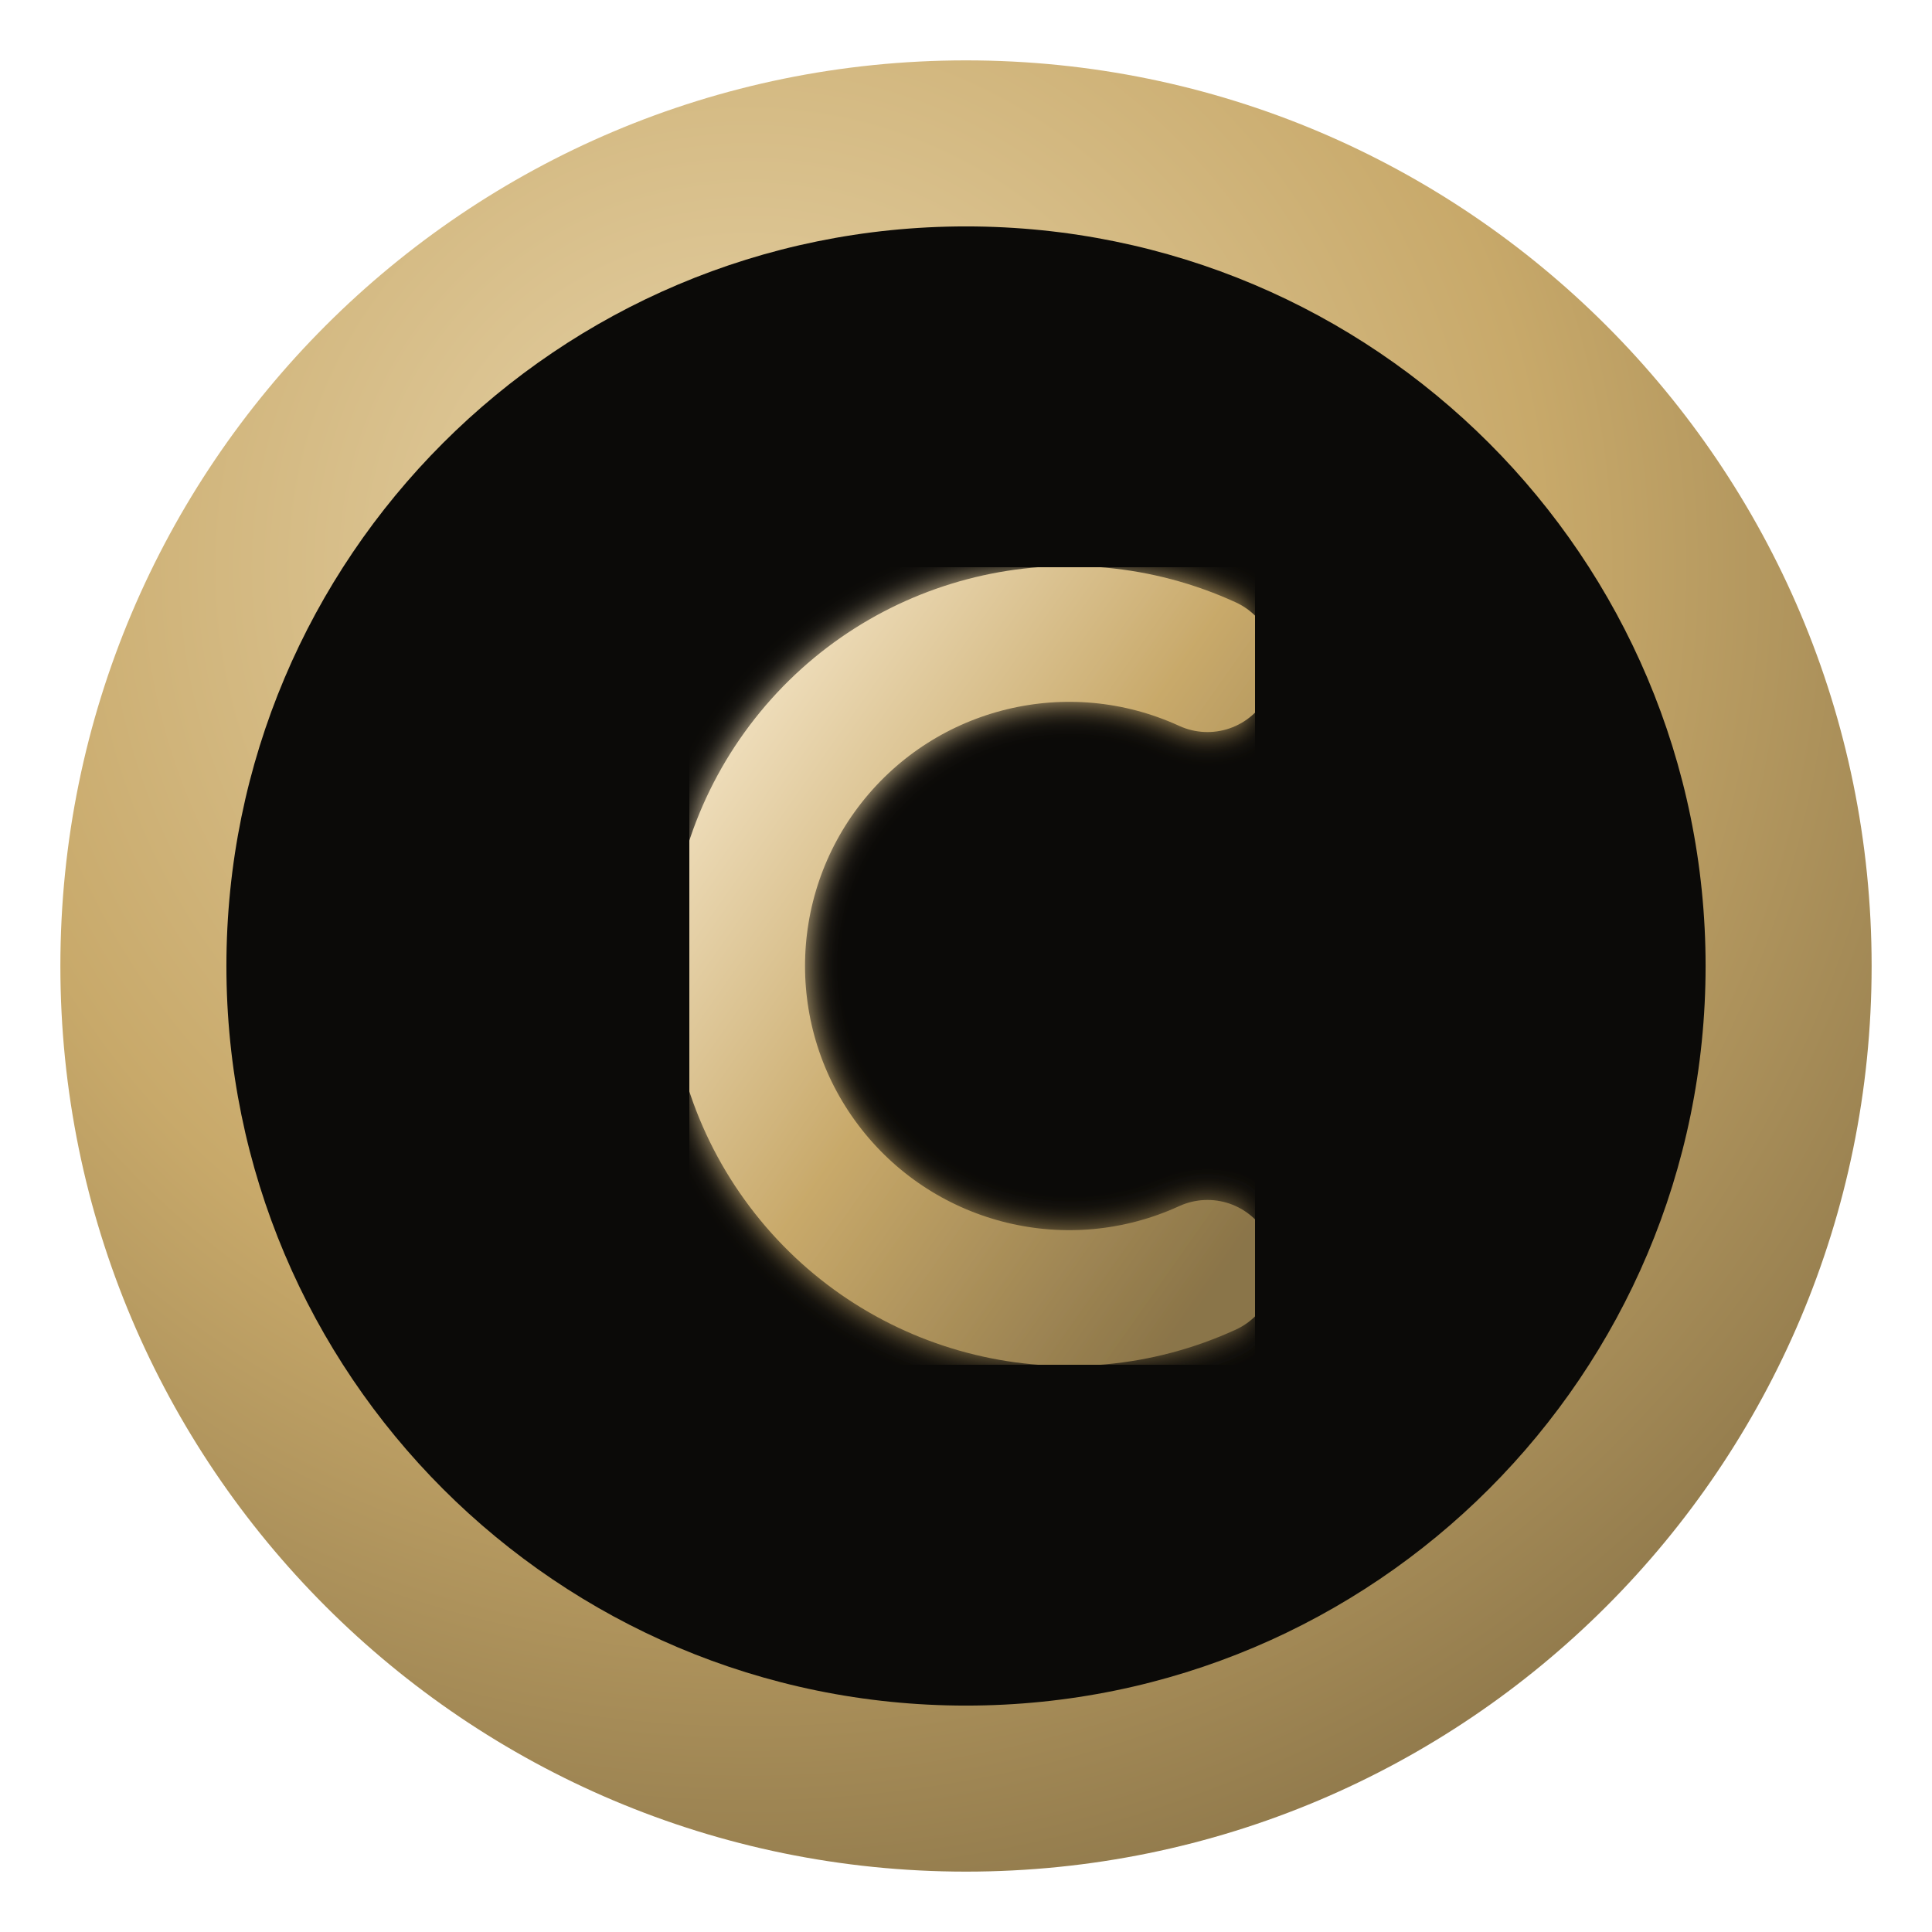
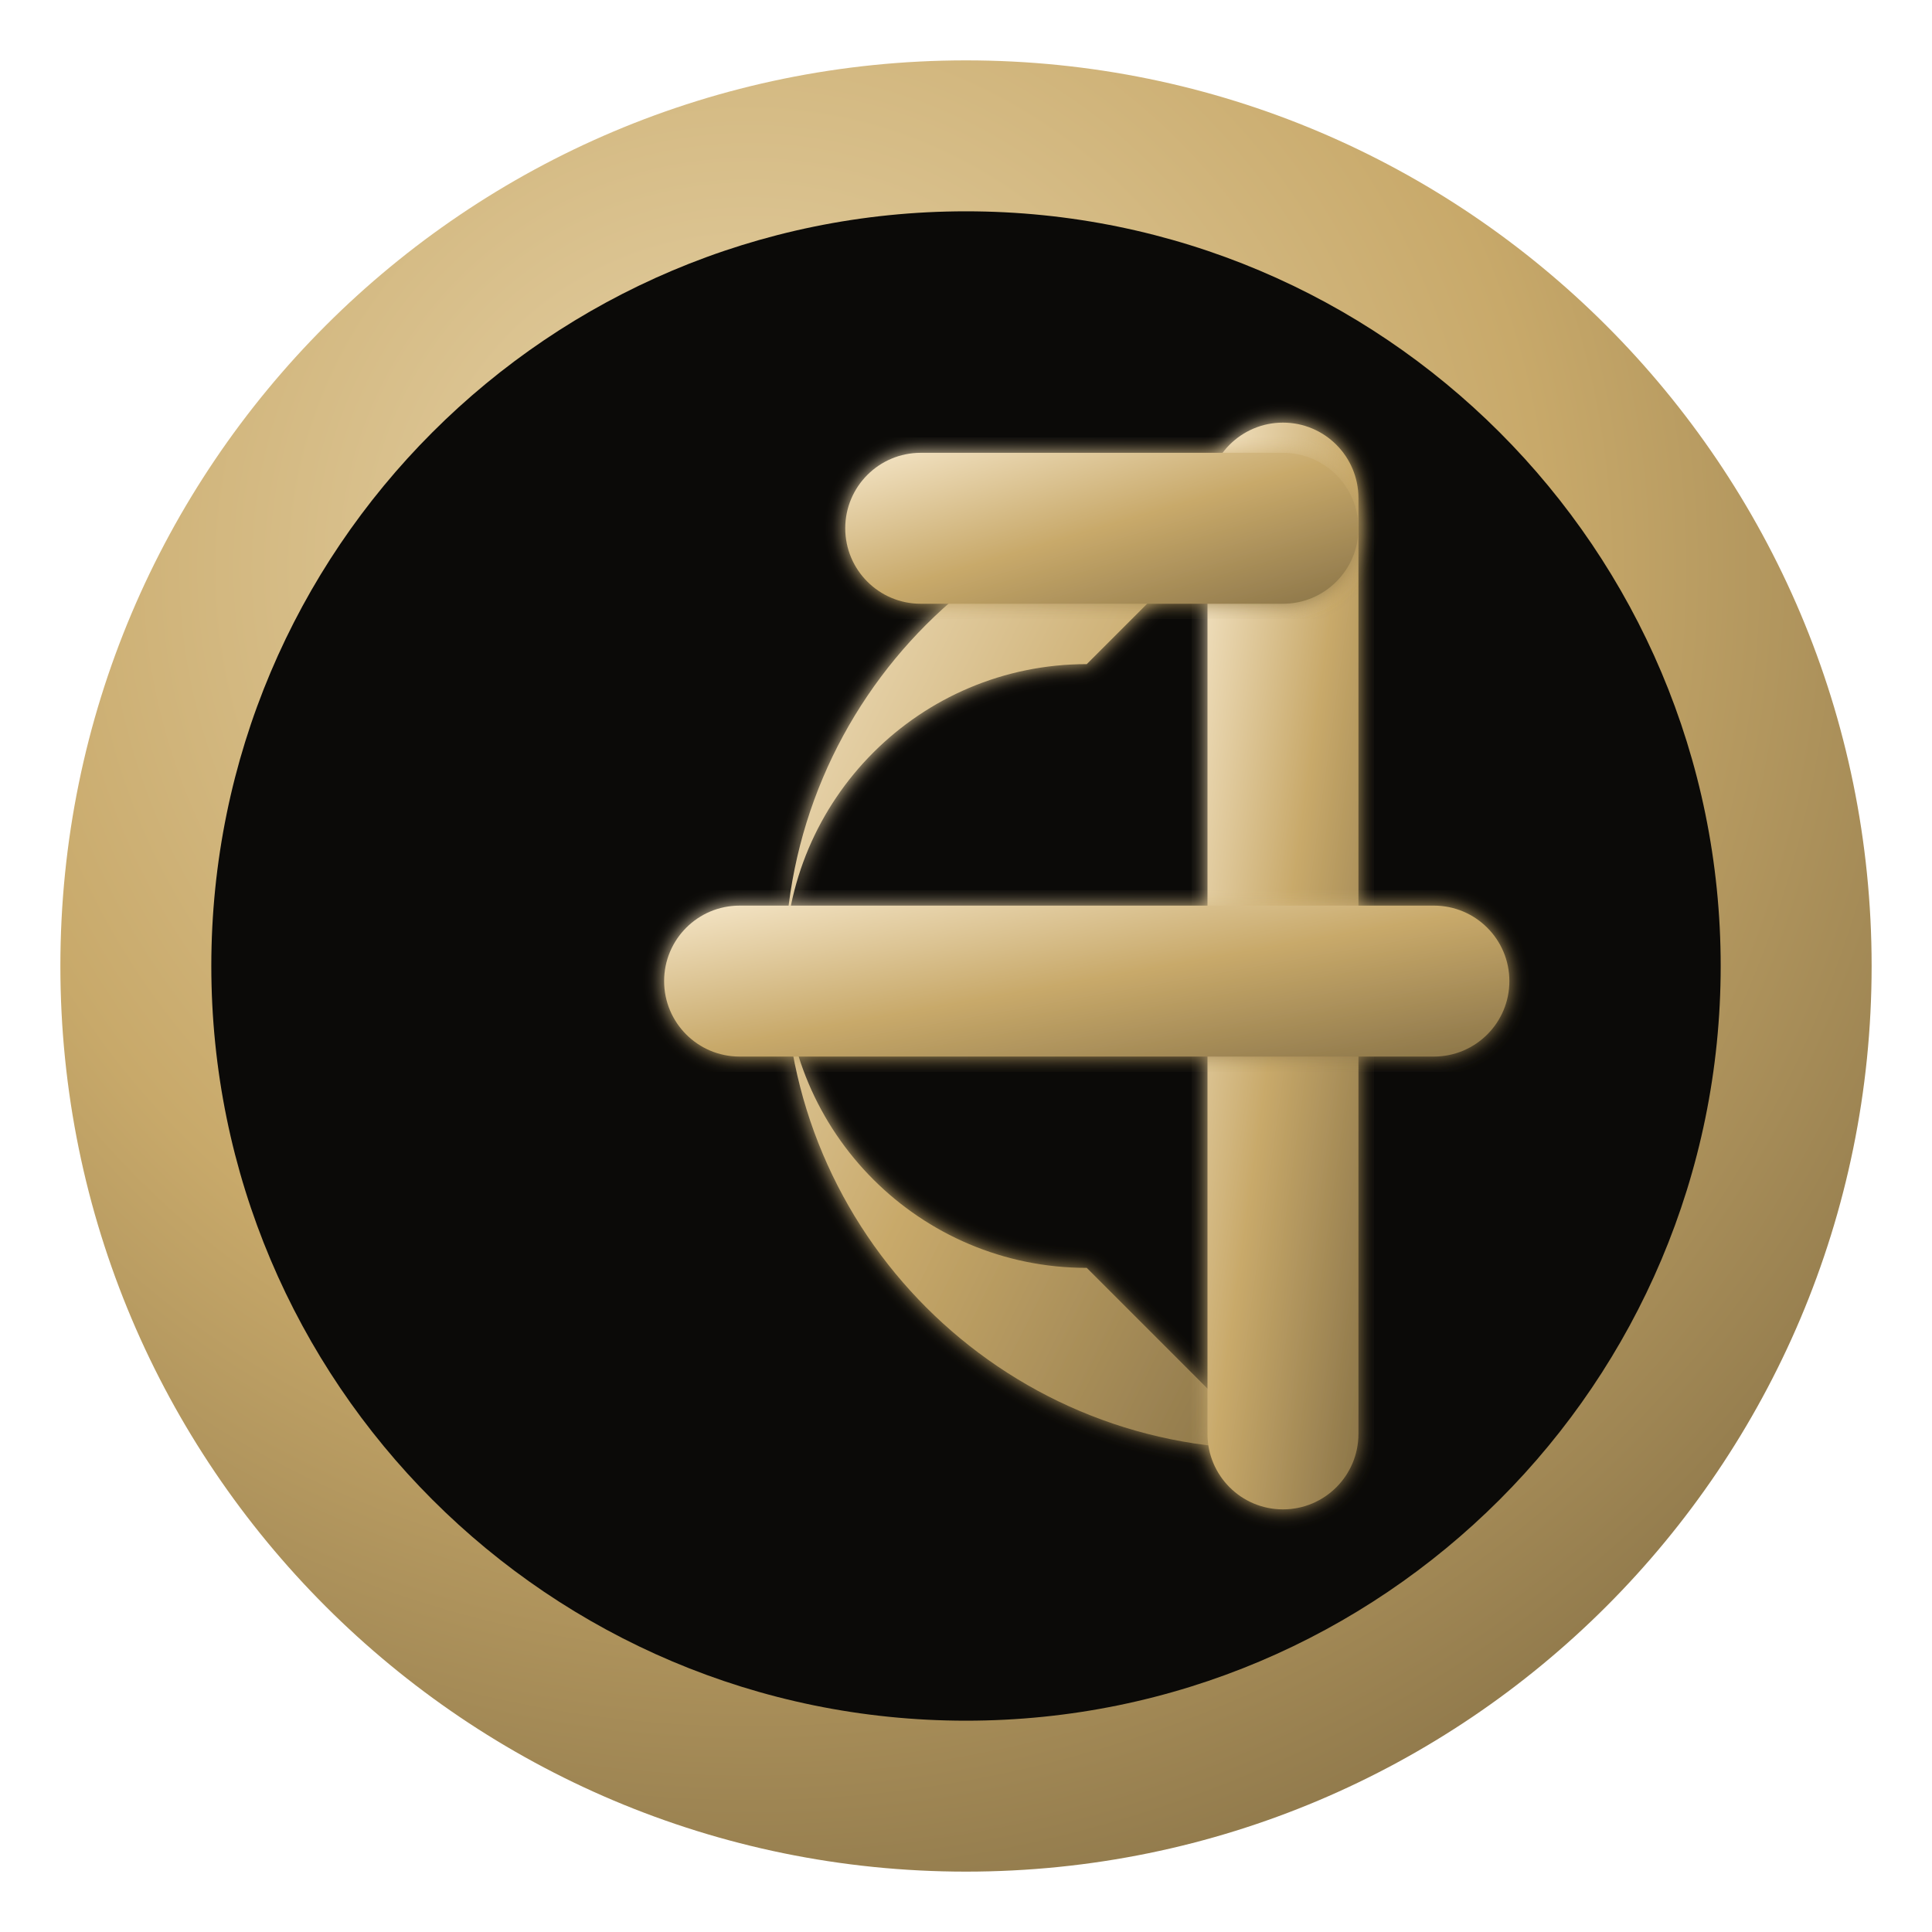
<svg xmlns="http://www.w3.org/2000/svg" viewBox="0 0 64 64" fill="none">
  <defs>
    <radialGradient id="ringGrad" cx="38%" cy="28%" r="80%">
      <stop offset="0%" stop-color="#e8d5ab" />
      <stop offset="55%" stop-color="#c8a96a" />
      <stop offset="100%" stop-color="#8a7448" />
    </radialGradient>
    <linearGradient id="ctGrad" x1="0%" y1="0%" x2="100%" y2="100%">
      <stop offset="0%" stop-color="#f5e6c8" />
      <stop offset="50%" stop-color="#c8a96a" />
      <stop offset="100%" stop-color="#8a7448" />
    </linearGradient>
    <filter id="glow">
-       <feGaussianBlur stdDeviation="0.5" result="b" />
+       <feGaussianBlur stdDeviation="0.3" result="b" />
      <feMerge>
        <feMergeNode in="b" />
        <feMergeNode in="SourceGraphic" />
      </feMerge>
    </filter>
  </defs>
  <circle cx="32" cy="32" r="30" fill="url(#ringGrad)" />
-   <circle cx="32" cy="32" r="24.5" fill="#0b0a08" />
-   <path d="M 40 22 A 11 11 0 1 0 40 42" stroke="url(#ctGrad)" stroke-width="4.5" stroke-linecap="round" fill="none" filter="url(#glow)" />
-   <line x1="33" y1="23" x2="33" y2="41" stroke="url(#ctGrad)" stroke-width="4" stroke-linecap="round" filter="url(#glow)" />
-   <line x1="28" y1="32" x2="42" y2="32" stroke="url(#ctGrad)" stroke-width="3.5" stroke-linecap="round" filter="url(#glow)" />
+   <circle cx="32" cy="32" r="25" fill="#0b0a08" />
+   <path d="     M 42 16     A 16 16 0 1 0 42 48     L 36 42     A 10 10 0 1 1 36 22     Z   " fill="url(#ctGrad)" filter="url(#glow)" />
+   <rect x="40" y="14" width="5" height="36" rx="2.5" fill="url(#ctGrad)" filter="url(#glow)" />
+   <rect x="28" y="15" width="17" height="5" rx="2.5" fill="url(#ctGrad)" filter="url(#glow)" />
+   <rect x="22" y="30" width="28" height="5" rx="2.5" fill="url(#ctGrad)" filter="url(#glow)" />
</svg>
